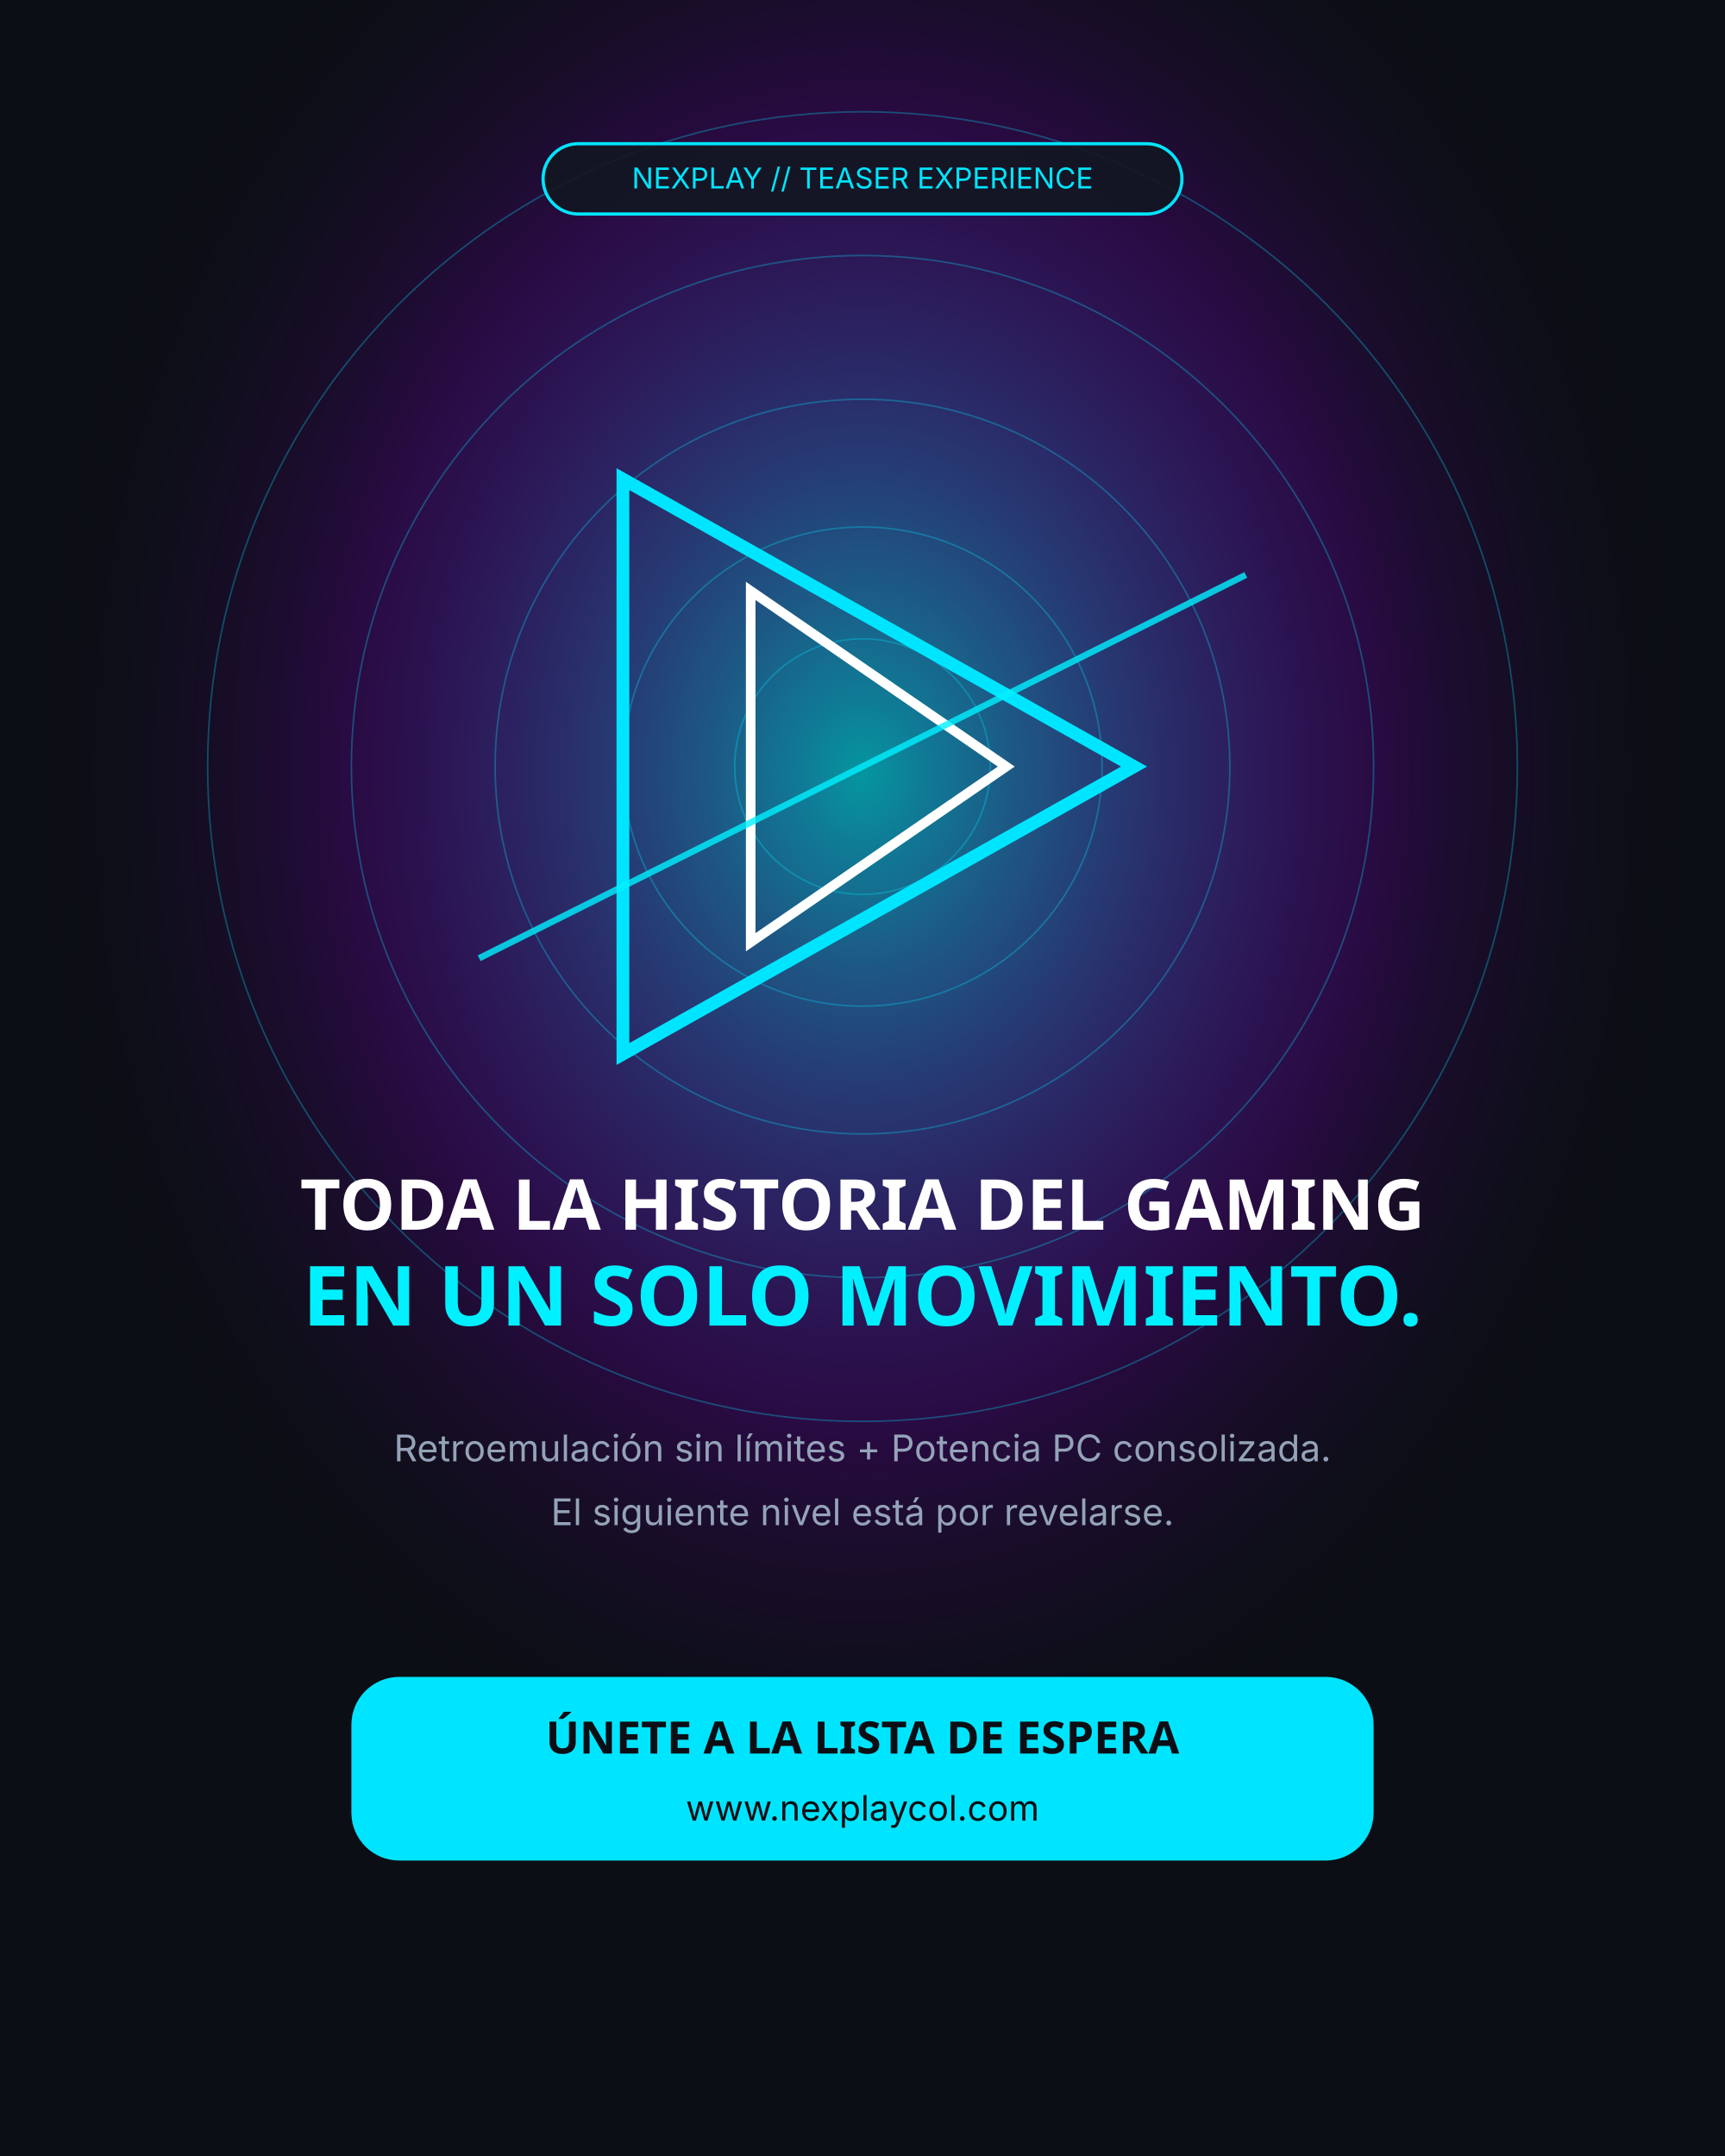
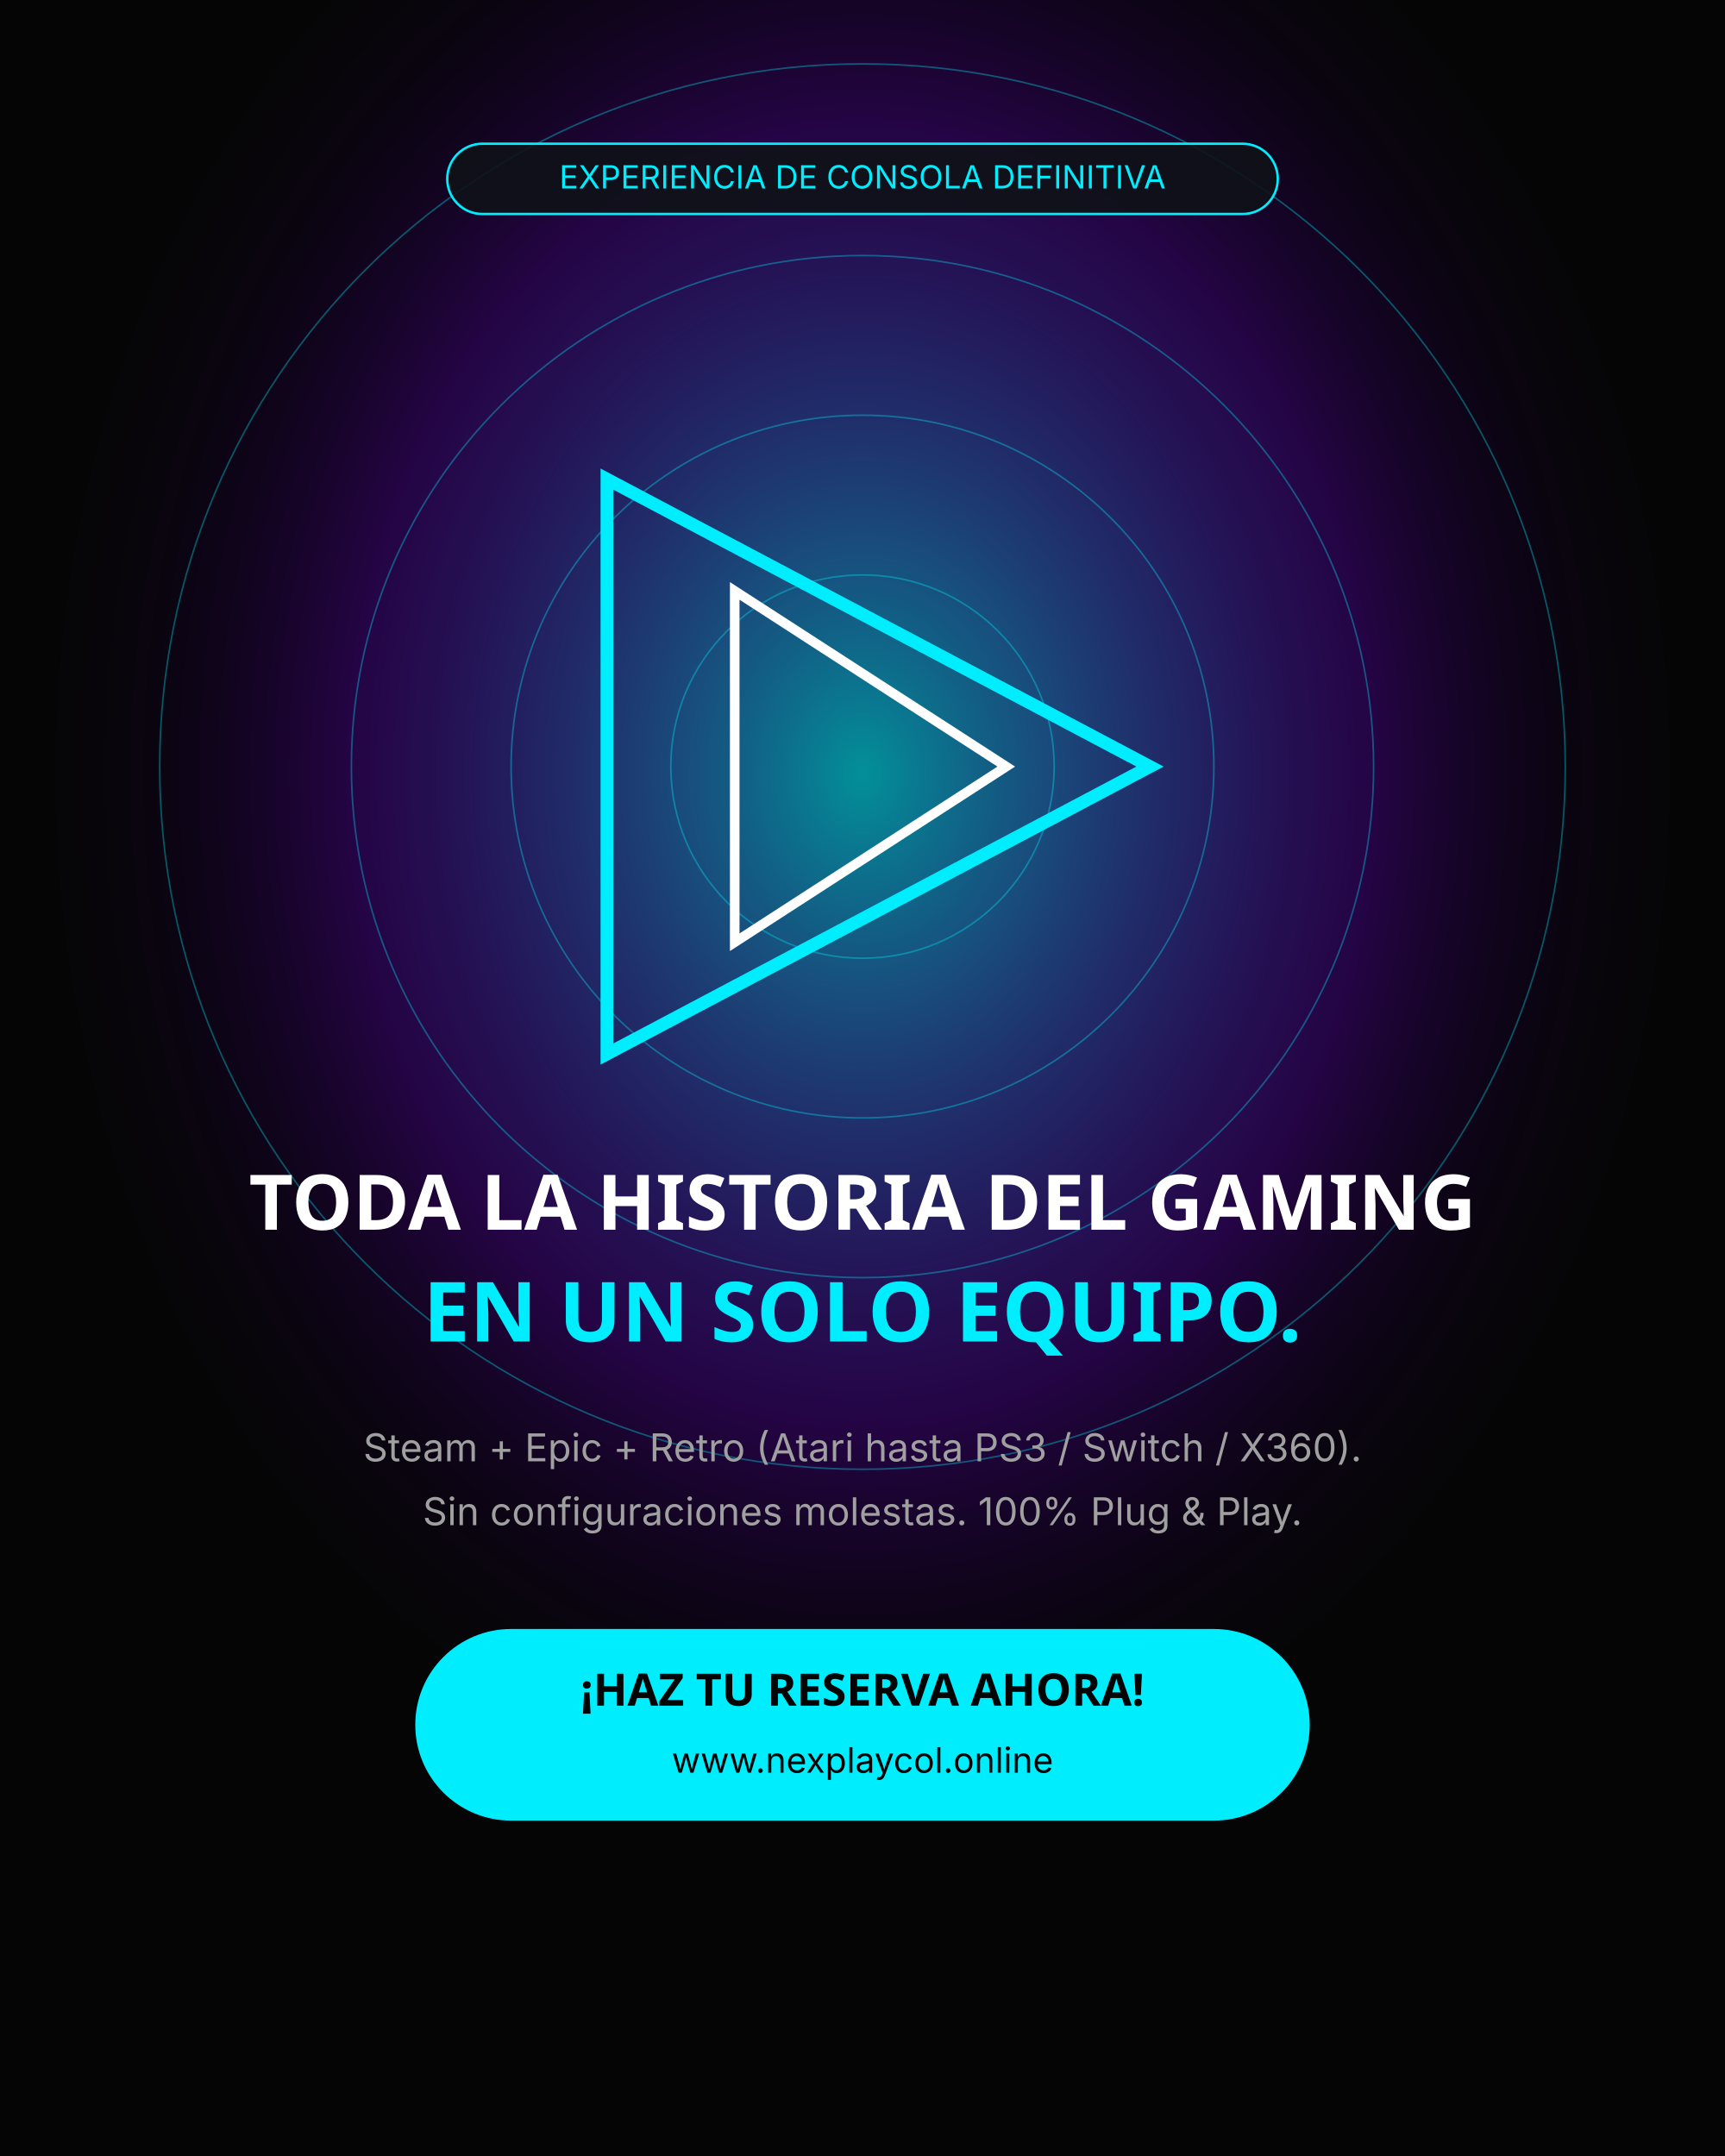
<svg xmlns="http://www.w3.org/2000/svg" baseProfile="full" height="1350px" version="1.1" width="1080px">
  <defs>
    <radialGradient cx="50%" cy="36%" id="portalGlow" r="50%">
-       <stop offset="0%" stop-color="#00F0FF" stop-opacity="0.6" />
-       <stop offset="60%" stop-color="#A000FF" stop-opacity="0.2" />
-       <stop offset="100%" stop-color="#0B0E14" stop-opacity="0.0" />
+       <stop offset="0%" stop-color="#00EDFD" stop-opacity="0.6" />
+       <stop offset="60%" stop-color="#8000FF" stop-opacity="0.25" />
+       <stop offset="100%" stop-color="#050505" stop-opacity="0.0" />
    </radialGradient>
  </defs>
-   <rect fill="#0B0E14" height="100%" width="100%" x="0" y="0" />
+   <rect fill="#050505" height="100%" width="100%" x="0" y="0" />
  <rect fill="url(#portalGlow)" height="100%" width="100%" x="0" y="0" />
-   <circle cx="540" cy="480" fill="none" opacity="0.3" r="80" stroke="#00E5FF" stroke-width="1" />
-   <circle cx="540" cy="480" fill="none" opacity="0.3" r="150" stroke="#00E5FF" stroke-width="1" />
-   <circle cx="540" cy="480" fill="none" opacity="0.3" r="230" stroke="#00E5FF" stroke-width="1" />
-   <circle cx="540" cy="480" fill="none" opacity="0.3" r="320" stroke="#00E5FF" stroke-width="1" />
-   <circle cx="540" cy="480" fill="none" opacity="0.3" r="410" stroke="#00E5FF" stroke-width="1" />
-   <polygon fill="none" points="390,300 710,480 390,660" stroke="#00E5FF" stroke-width="8" />
-   <polygon fill="none" points="470,370 630,480 470,590" stroke="#FFFFFF" stroke-width="6" />
-   <line opacity="0.8" stroke="#00F0FF" stroke-width="4" x1="300" x2="780" y1="600" y2="360" />
-   <rect fill="#121722" fill-opacity="0.9" height="44" rx="22" ry="22" stroke="#00E5FF" stroke-width="2" width="400" x="340" y="90" />
-   <text fill="#00E5FF" font-family="Inter, sans-serif" font-size="18px" text-anchor="middle" x="540" y="118">NEXPLAY // TEASER EXPERIENCE</text>
-   <text fill="#FFFFFF" font-family="Montserrat, sans-serif" font-size="44px" font-weight="bold" text-anchor="middle" x="540" y="770">TODA LA HISTORIA DEL GAMING</text>
-   <text fill="#00F0FF" font-family="Montserrat, sans-serif" font-size="52px" font-weight="bold" text-anchor="middle" x="540" y="830">EN UN SOLO MOVIMIENTO.</text>
-   <text fill="#94A3B8" font-family="Inter, sans-serif" font-size="23px" text-anchor="middle" x="540" y="915">Retroemulación sin límites + Potencia PC consolizada.</text>
-   <text fill="#94A3B8" font-family="Inter, sans-serif" font-size="23px" text-anchor="middle" x="540" y="955">El siguiente nivel está por revelarse.</text>
-   <rect fill="#00E5FF" height="115" rx="30" ry="30" width="640" x="220" y="1050" />
-   <text fill="#0B0E14" font-family="Montserrat, sans-serif" font-size="28px" font-weight="bold" text-anchor="middle" x="540" y="1098">ÚNETE A LA LISTA DE ESPERA</text>
-   <text fill="#0B0E14" font-family="Inter, sans-serif" font-size="22px" text-anchor="middle" x="540" y="1140">www.nexplaycol.com</text>
+   <circle cx="540" cy="480" fill="none" opacity="0.35" r="120" stroke="#00EDFD" stroke-width="1" />
+   <circle cx="540" cy="480" fill="none" opacity="0.35" r="220" stroke="#00EDFD" stroke-width="1" />
+   <circle cx="540" cy="480" fill="none" opacity="0.35" r="320" stroke="#00EDFD" stroke-width="1" />
+   <circle cx="540" cy="480" fill="none" opacity="0.35" r="440" stroke="#00EDFD" stroke-width="1" />
+   <polygon fill="none" points="380,300 720,480 380,660" stroke="#00EDFD" stroke-width="8" />
+   <polygon fill="none" points="460,370 630,480 460,590" stroke="#FFFFFF" stroke-width="6" />
+   <rect fill="#0F1218" fill-opacity="0.9" height="44" rx="22" ry="22" stroke="#00EDFD" stroke-width="1.5" width="520" x="280" y="90" />
+   <text fill="#00EDFD" font-family="Inter, sans-serif" font-size="20px" text-anchor="middle" x="540" y="118">EXPERIENCIA DE CONSOLA DEFINITIVA</text>
+   <text fill="#FFFFFF" font-family="Montserrat, sans-serif" font-size="48px" font-weight="bold" text-anchor="middle" x="540" y="770">TODA LA HISTORIA DEL GAMING</text>
+   <text fill="#00EDFD" font-family="Montserrat, sans-serif" font-size="52px" font-weight="bold" text-anchor="middle" x="540" y="840">EN UN SOLO EQUIPO.</text>
+   <text fill="#A0A0A0" font-family="Inter, sans-serif" font-size="24px" text-anchor="middle" x="540" y="915">Steam + Epic + Retro (Atari hasta PS3 / Switch / X360).</text>
+   <text fill="#A0A0A0" font-family="Inter, sans-serif" font-size="24px" text-anchor="middle" x="540" y="955">Sin configuraciones molestas. 100% Plug &amp; Play.</text>
+   <rect fill="#00EDFD" height="120" rx="60" ry="60" width="560" x="260" y="1020" />
+   <text fill="#050505" font-family="Montserrat, sans-serif" font-size="28px" font-weight="bold" text-anchor="middle" x="540" y="1068">¡HAZ TU RESERVA AHORA!</text>
+   <text fill="#050505" font-family="Inter, sans-serif" font-size="22px" text-anchor="middle" x="540" y="1110">www.nexplaycol.online</text>
</svg>
